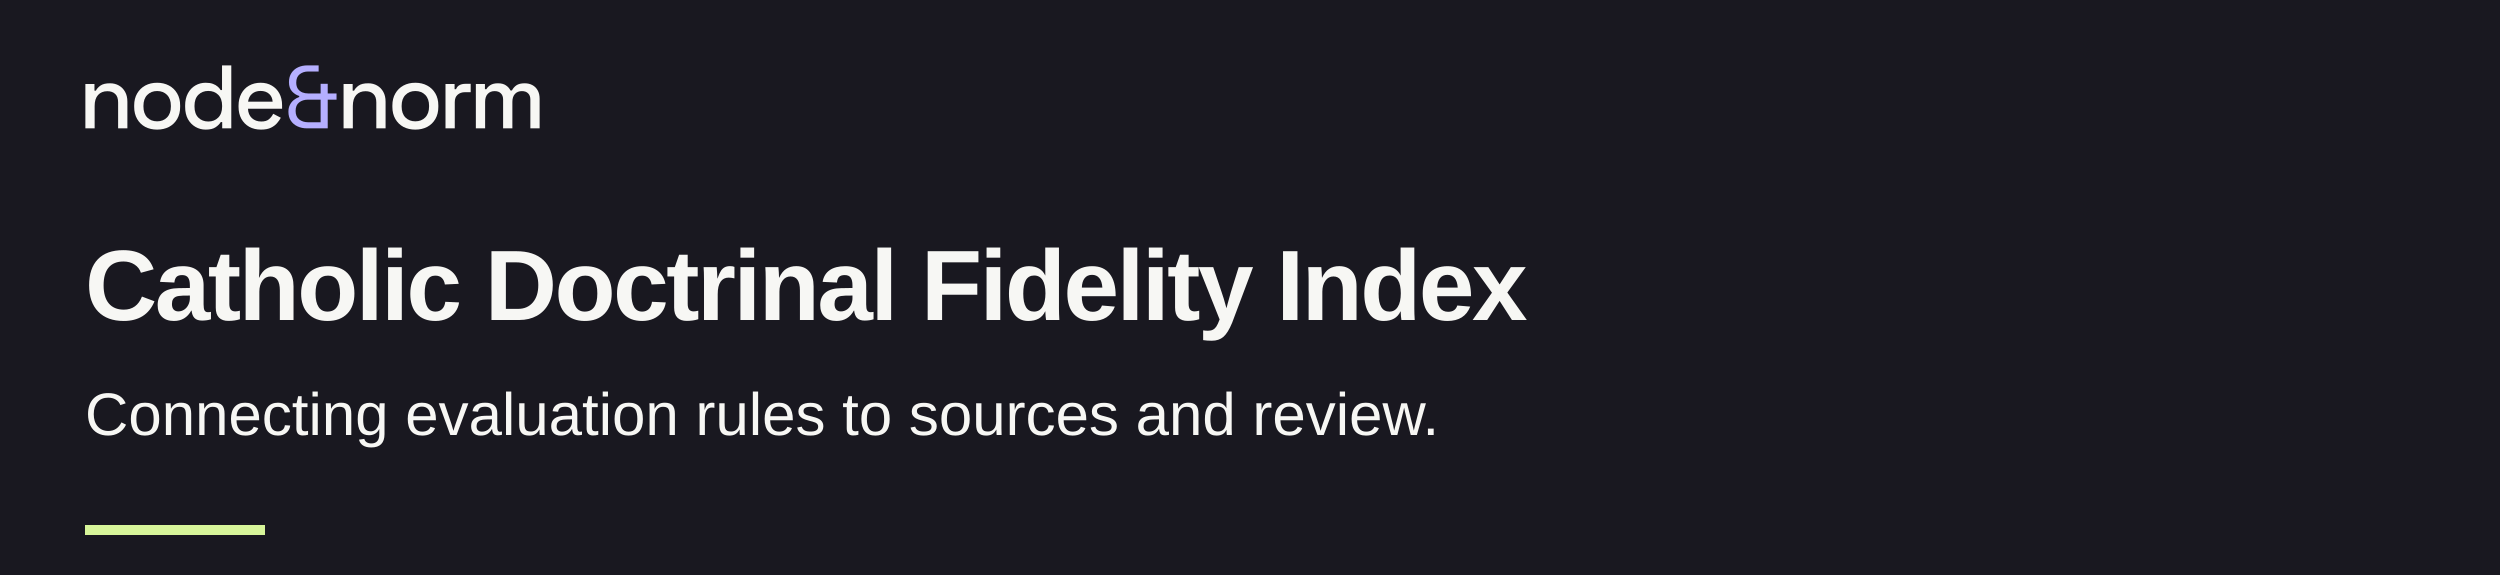
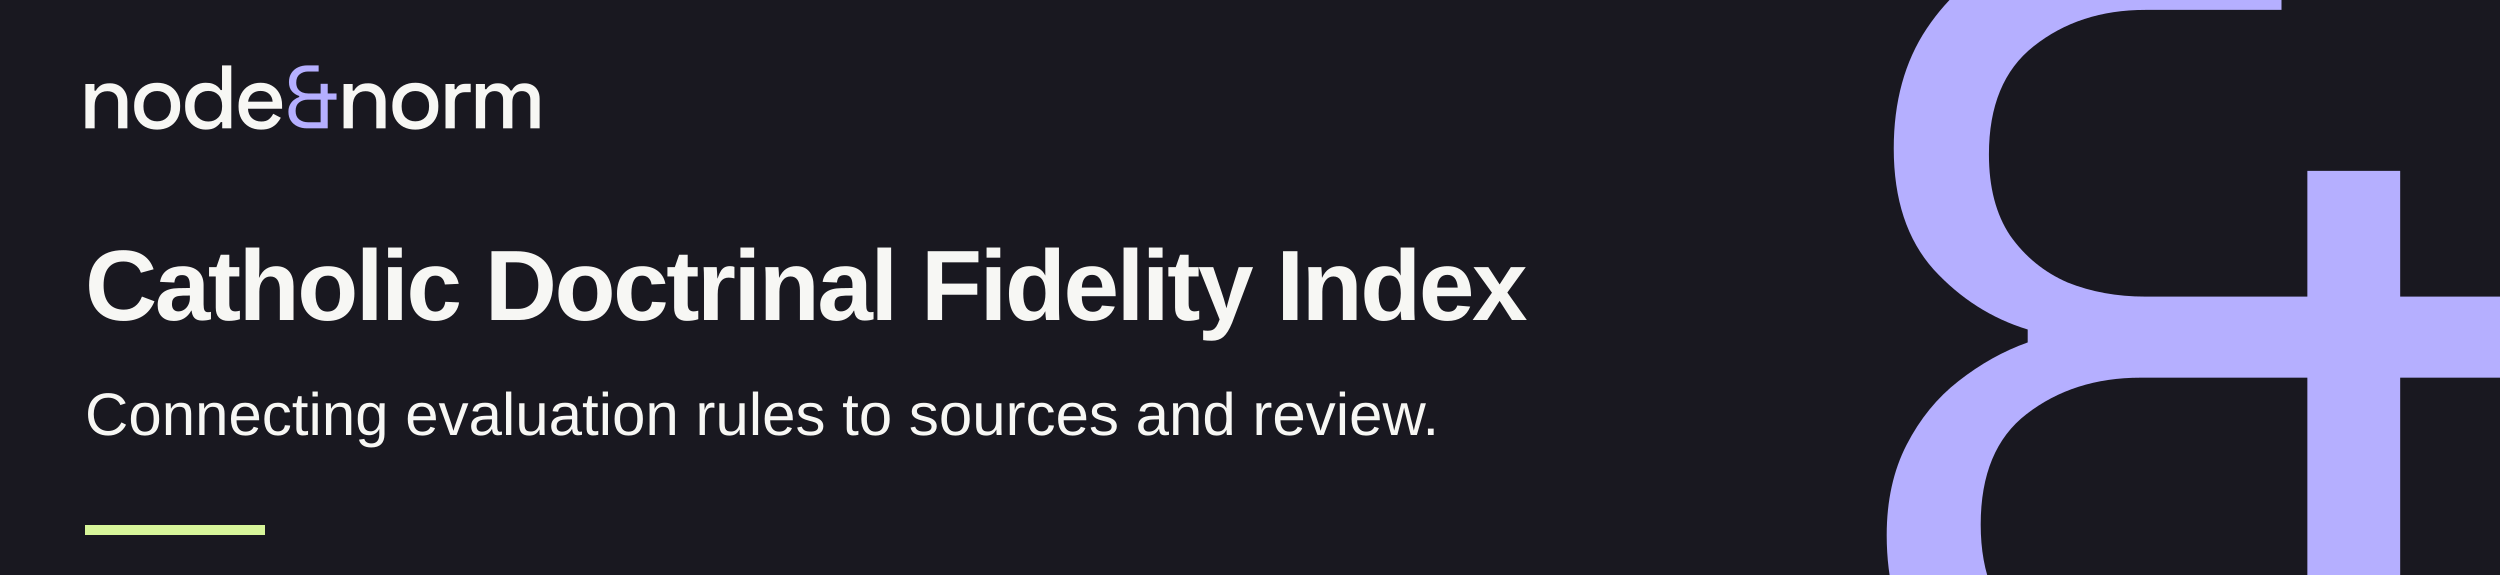
- <svg xmlns="http://www.w3.org/2000/svg" width="1000" height="230" viewBox="0 0 1000 230" role="img" aria-labelledby="title desc">
+ <svg xmlns="http://www.w3.org/2000/svg" width="1000" height="230" viewBox="0 0 1000 230" role="img" aria-labelledby="title desc" overflow="hidden">
  <rect width="1000" height="230" fill="#191820" />
+   <path data-artwork="cover-ampersand" aria-hidden="true" d="M250 0Q192 0 145 -22Q98 -44 71 -85Q44 -126 44 -185Q44 -229 61 -262Q78 -295 105 -316Q133 -338 164 -349L164 -360Q118 -374 84 -411Q50 -449 50 -514Q50 -574 78 -616Q106 -658 152 -679Q198 -700 254 -700L380 -700L380 -632L264 -632Q208 -632 169 -601Q131 -571 131 -509Q131 -467 149 -440Q168 -413 198 -400Q228 -388 264 -388L402 -388L402 -495L481 -495L481 -388L579 -388L579 -319L481 -319L481 0L250 0ZM260 -68L402 -68L402 -319L260 -319Q203 -319 163 -288Q124 -258 124 -194Q124 -130 164 -99Q205 -68 260 -68Z" fill="#b5afff" transform="translate(734 301) scale(0.47)" />
  <svg viewBox="34.48 -338 2428 346.72" x="34" y="26" width="182" height="26" aria-hidden="true">
    <path fill="#f7f7f4" transform="translate(0 0) scale(0.48)" d="M76 0L76 -493L177 -493L177 -419L193 -419Q207 -449 243 -475Q279 -501 350 -501Q406 -501 449 -476Q493 -451 518 -405Q543 -360 543 -296L543 0L440 0L440 -288Q440 -352 408 -382Q376 -413 320 -413Q256 -413 217 -371Q179 -329 179 -249L179 0L76 0Z" />
    <path fill="#f7f7f4" transform="translate(271.96 0) scale(0.48)" d="M307 14Q233 14 175 -16Q118 -47 85 -104Q52 -161 52 -239L52 -254Q52 -332 85 -388Q118 -445 175 -476Q233 -507 307 -507Q381 -507 439 -476Q497 -445 530 -388Q563 -332 563 -254L563 -239Q563 -161 530 -104Q497 -47 439 -16Q381 14 307 14ZM307 -78Q375 -78 417 -121Q460 -165 460 -242L460 -251Q460 -328 418 -371Q376 -415 307 -415Q240 -415 197 -371Q155 -328 155 -251L155 -242Q155 -165 197 -121Q240 -78 307 -78Z" />
    <path fill="#f7f7f4" transform="translate(543.92 0) scale(0.48)" d="M280 14Q219 14 167 -16Q115 -46 83 -102Q52 -159 52 -239L52 -254Q52 -333 83 -390Q114 -447 166 -477Q218 -507 280 -507Q328 -507 360 -495Q393 -483 414 -464Q435 -446 446 -426L462 -426L462 -700L565 -700L565 0L464 0L464 -70L448 -70Q429 -38 390 -12Q352 14 280 14ZM309 -76Q376 -76 419 -119Q463 -162 463 -242L463 -251Q463 -330 420 -373Q377 -416 309 -416Q243 -416 199 -373Q156 -330 156 -251L156 -242Q156 -162 199 -119Q243 -76 309 -76Z" />
    <path fill="#f7f7f4" transform="translate(828.88 0) scale(0.48)" d="M302 14Q227 14 171 -17Q115 -49 83 -106Q52 -164 52 -240L52 -252Q52 -329 83 -386Q114 -444 169 -475Q225 -507 298 -507Q369 -507 422 -475Q476 -444 506 -388Q536 -332 536 -257L536 -218L157 -218Q159 -153 200 -114Q242 -76 304 -76Q362 -76 391 -102Q421 -128 437 -162L522 -118Q508 -90 481 -59Q455 -28 412 -7Q369 14 302 14ZM158 -297L431 -297Q427 -353 391 -384Q355 -416 297 -416Q239 -416 202 -384Q166 -353 158 -297Z" />
    <path fill="#b5afff" transform="translate(1098.84 0) scale(0.48)" d="M250 0Q192 0 145 -22Q98 -44 71 -85Q44 -126 44 -185Q44 -229 61 -262Q78 -295 105 -316Q133 -338 164 -349L164 -360Q118 -374 84 -411Q50 -449 50 -514Q50 -574 78 -616Q106 -658 152 -679Q198 -700 254 -700L380 -700L380 -632L264 -632Q208 -632 169 -601Q131 -571 131 -509Q131 -467 149 -440Q168 -413 198 -400Q228 -388 264 -388L402 -388L402 -495L481 -495L481 -388L579 -388L579 -319L481 -319L481 0L250 0ZM260 -68L402 -68L402 -319L260 -319Q203 -319 163 -288Q124 -258 124 -194Q124 -130 164 -99Q205 -68 260 -68Z" />
    <path fill="#f7f7f4" transform="translate(1377.8 0) scale(0.48)" d="M76 0L76 -493L177 -493L177 -419L193 -419Q207 -449 243 -475Q279 -501 350 -501Q406 -501 449 -476Q493 -451 518 -405Q543 -360 543 -296L543 0L440 0L440 -288Q440 -352 408 -382Q376 -413 320 -413Q256 -413 217 -371Q179 -329 179 -249L179 0L76 0Z" />
    <path fill="#f7f7f4" transform="translate(1649.76 0) scale(0.48)" d="M307 14Q233 14 175 -16Q118 -47 85 -104Q52 -161 52 -239L52 -254Q52 -332 85 -388Q118 -445 175 -476Q233 -507 307 -507Q381 -507 439 -476Q497 -445 530 -388Q563 -332 563 -254L563 -239Q563 -161 530 -104Q497 -47 439 -16Q381 14 307 14ZM307 -78Q375 -78 417 -121Q460 -165 460 -242L460 -251Q460 -328 418 -371Q376 -415 307 -415Q240 -415 197 -371Q155 -328 155 -251L155 -242Q155 -165 197 -121Q240 -78 307 -78Z" />
    <path fill="#f7f7f4" transform="translate(1921.72 0) scale(0.48)" d="M76 0L76 -493L177 -493L177 -435L193 -435Q205 -466 231 -480Q258 -495 297 -495L356 -495L356 -402L293 -402Q243 -402 211 -374Q179 -347 179 -290L179 0L76 0Z" />
    <path fill="#f7f7f4" transform="translate(2083.68 0) scale(0.48)" d="M76 0L76 -493L177 -493L177 -435L193 -435Q207 -461 238 -481Q269 -501 322 -501Q377 -501 410 -478Q444 -456 461 -421L477 -421Q494 -455 526 -478Q559 -501 619 -501Q667 -501 704 -481Q741 -462 763 -423Q785 -385 785 -328L785 0L682 0L682 -320Q682 -365 657 -389Q633 -414 588 -414Q540 -414 511 -383Q482 -352 482 -294L482 0L379 0L379 -320Q379 -365 354 -389Q330 -414 285 -414Q237 -414 208 -383Q179 -352 179 -294L179 0L76 0Z" />
  </svg>
-   <text x="34" y="128" fill="#F7F7F4" font-family="Arial, Helvetica, sans-serif" font-size="40" font-weight="600" letter-spacing="-1">Catholic Doctrinal Fidelity Index</text>
-   <text x="34" y="174" fill="#F7F7F4" font-family="Arial, Helvetica, sans-serif" font-size="24">Connecting evaluation rules to sources and review.</text>
+   <text fill="#F7F7F4" font-family="Arial, Helvetica, sans-serif" x="34" y="128" font-size="40" font-weight="600" letter-spacing="-1">Catholic Doctrinal Fidelity Index</text>
+   <text fill="#F7F7F4" font-family="Arial, Helvetica, sans-serif" x="34" y="174" font-size="24">Connecting evaluation rules to sources and review.</text>
  <rect x="34" y="210" width="72" height="4" fill="#D7F59A" />
</svg>
